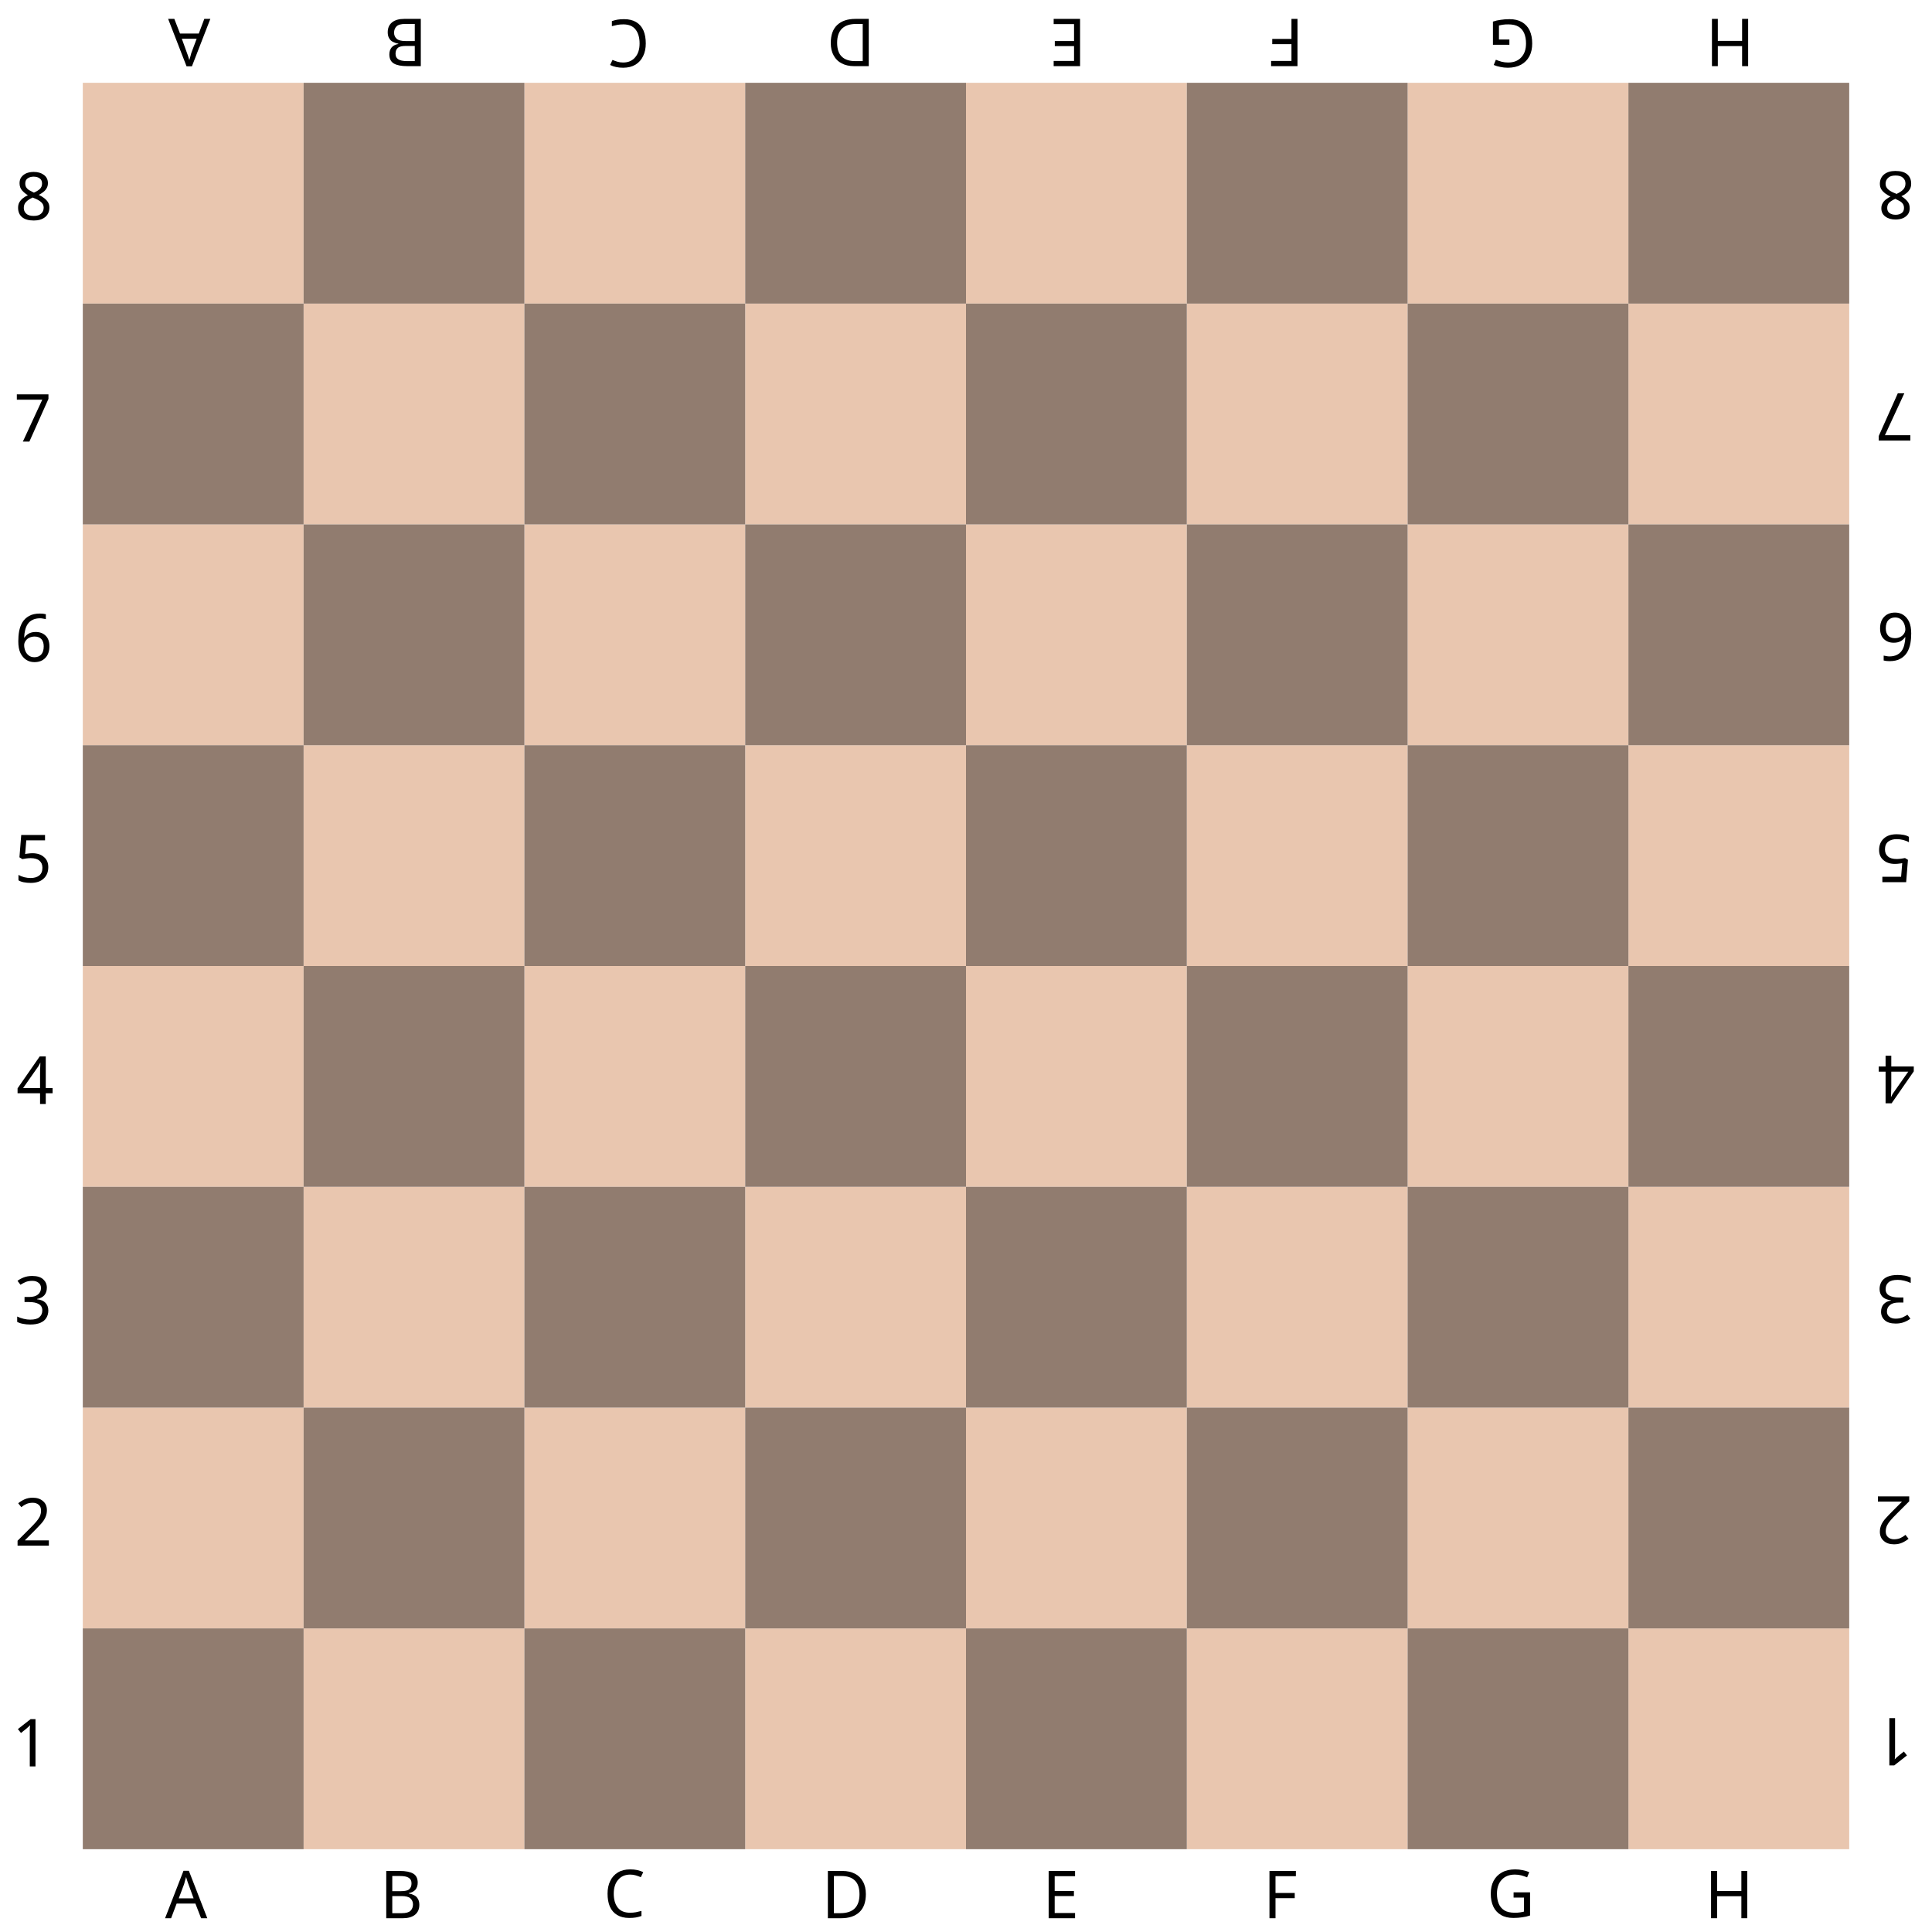
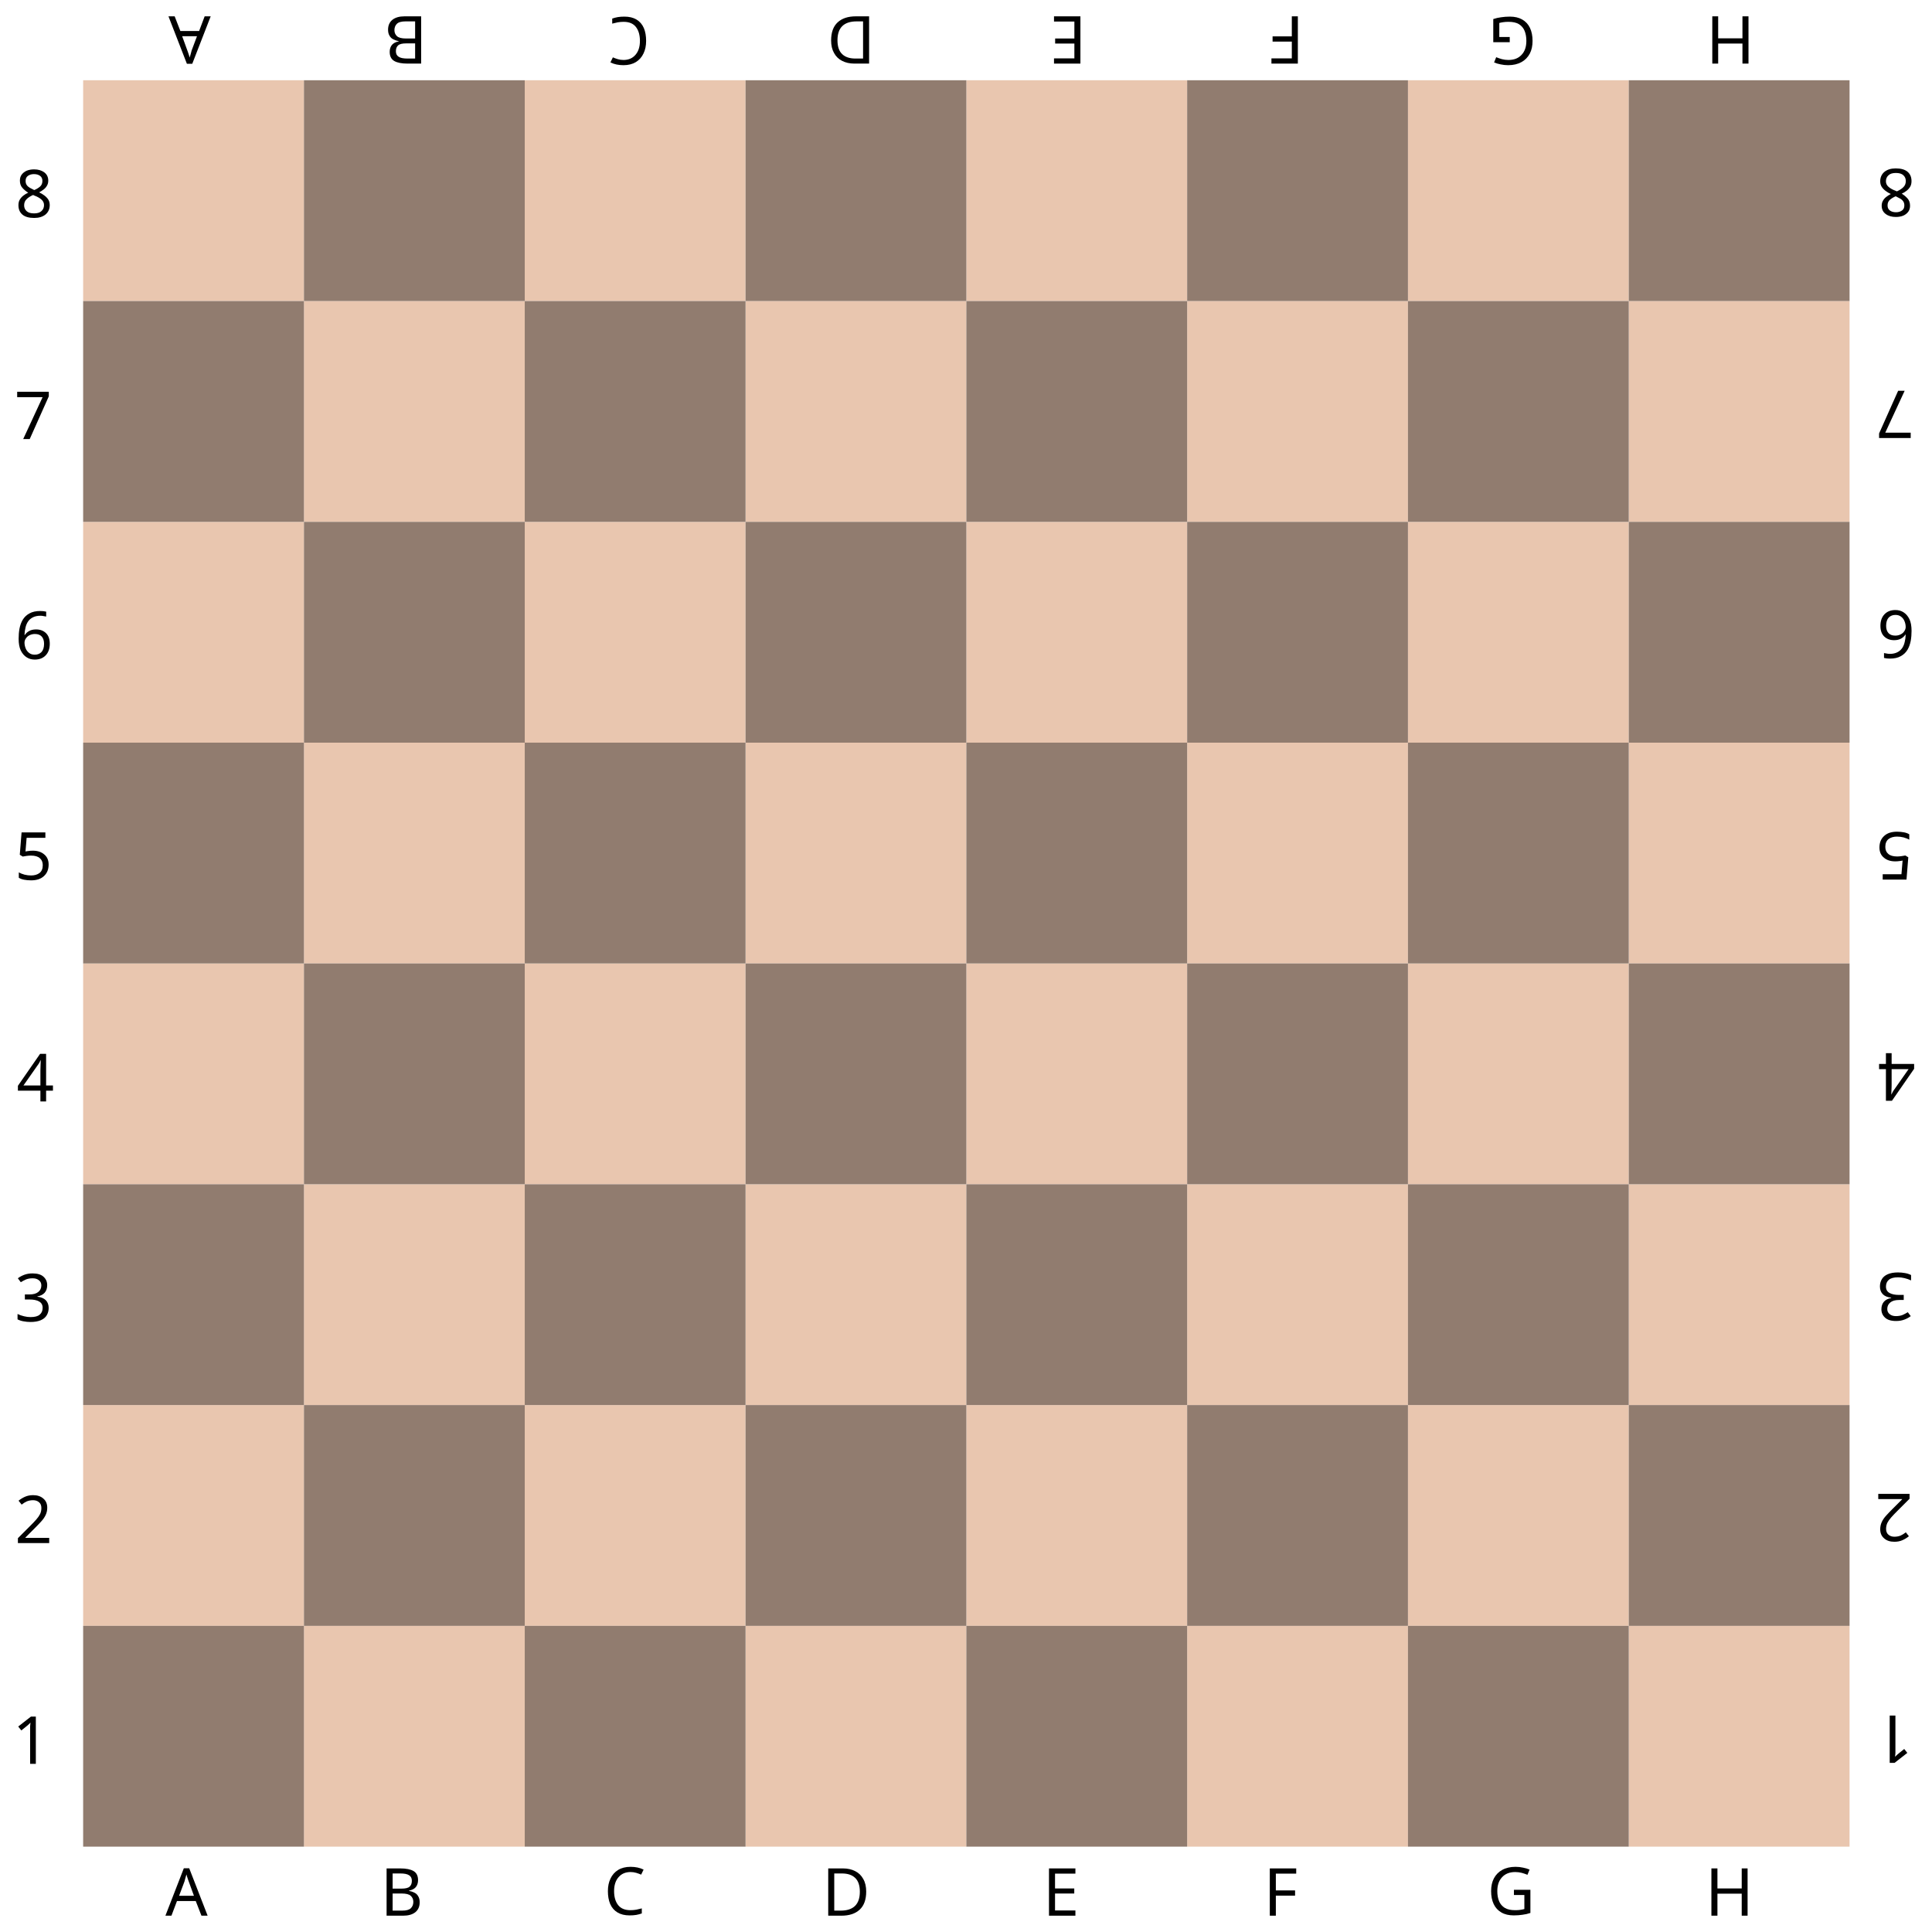
<svg xmlns="http://www.w3.org/2000/svg" id="svg4524" version="1.1" viewBox="0 0 185.208 185.208" height="700" width="700">
  <defs id="defs4518" />
-   <g transform="translate(0,-111.7917)" id="layer1">
+   <g transform="translate(0.0330733,-112.0361)" id="layer1">
    <g transform="translate(3.126642,-3.12665)" id="g5561">
      <g id="g5273" transform="translate(4.810852,-4.810852)">
        <g id="g5161">
          <g id="g5123">
            <rect y="275.833" x="21.167" height="21.167" width="21.167" id="rect5101" style="opacity:1;fill:#e9c6af;fill-opacity:1;stroke:#000000;stroke-width:0;stroke-miterlimit:4;stroke-dasharray:none;stroke-opacity:1" />
            <rect style="opacity:1;fill:#e9c6af;fill-opacity:1;stroke:#000000;stroke-width:0;stroke-miterlimit:4;stroke-dasharray:none;stroke-opacity:1" id="rect5107" width="21.167" height="21.167" x="5e-07" y="254.667" />
            <rect style="opacity:1;fill:#e9c6af;fill-opacity:1;stroke:#000000;stroke-width:0;stroke-miterlimit:4;stroke-dasharray:none;stroke-opacity:1" id="rect5113" width="21.167" height="21.167" x="21.167" y="233.5" />
            <rect y="212.333" x="5e-07" height="21.167" width="21.167" id="rect5117" style="opacity:1;fill:#e9c6af;fill-opacity:1;stroke:#000000;stroke-width:0;stroke-miterlimit:4;stroke-dasharray:none;stroke-opacity:1" />
          </g>
          <g id="g5139" transform="translate(0,-84.66666)">
            <rect style="opacity:1;fill:#e9c6af;fill-opacity:1;stroke:#000000;stroke-width:0;stroke-miterlimit:4;stroke-dasharray:none;stroke-opacity:1" id="rect5131" width="21.167" height="21.167" x="21.167" y="275.833" />
            <rect y="254.667" x="5e-07" height="21.167" width="21.167" id="rect5133" style="opacity:1;fill:#e9c6af;fill-opacity:1;stroke:#000000;stroke-width:0;stroke-miterlimit:4;stroke-dasharray:none;stroke-opacity:1" />
            <rect y="233.5" x="21.167" height="21.167" width="21.167" id="rect5135" style="opacity:1;fill:#e9c6af;fill-opacity:1;stroke:#000000;stroke-width:0;stroke-miterlimit:4;stroke-dasharray:none;stroke-opacity:1" />
            <rect style="opacity:1;fill:#e9c6af;fill-opacity:1;stroke:#000000;stroke-width:0;stroke-miterlimit:4;stroke-dasharray:none;stroke-opacity:1" id="rect5137" width="21.167" height="21.167" x="5e-07" y="212.333" />
          </g>
        </g>
        <g transform="translate(42.33333)" id="g5183">
          <g id="g5171">
            <rect style="opacity:1;fill:#e9c6af;fill-opacity:1;stroke:#000000;stroke-width:0;stroke-miterlimit:4;stroke-dasharray:none;stroke-opacity:1" id="rect5163" width="21.167" height="21.167" x="21.167" y="275.833" />
            <rect y="254.667" x="5e-07" height="21.167" width="21.167" id="rect5165" style="opacity:1;fill:#e9c6af;fill-opacity:1;stroke:#000000;stroke-width:0;stroke-miterlimit:4;stroke-dasharray:none;stroke-opacity:1" />
            <rect y="233.5" x="21.167" height="21.167" width="21.167" id="rect5167" style="opacity:1;fill:#e9c6af;fill-opacity:1;stroke:#000000;stroke-width:0;stroke-miterlimit:4;stroke-dasharray:none;stroke-opacity:1" />
            <rect style="opacity:1;fill:#e9c6af;fill-opacity:1;stroke:#000000;stroke-width:0;stroke-miterlimit:4;stroke-dasharray:none;stroke-opacity:1" id="rect5169" width="21.167" height="21.167" x="5e-07" y="212.333" />
          </g>
          <g transform="translate(0,-84.66666)" id="g5181">
            <rect y="275.833" x="21.167" height="21.167" width="21.167" id="rect5173" style="opacity:1;fill:#e9c6af;fill-opacity:1;stroke:#000000;stroke-width:0;stroke-miterlimit:4;stroke-dasharray:none;stroke-opacity:1" />
            <rect style="opacity:1;fill:#e9c6af;fill-opacity:1;stroke:#000000;stroke-width:0;stroke-miterlimit:4;stroke-dasharray:none;stroke-opacity:1" id="rect5175" width="21.167" height="21.167" x="5e-07" y="254.667" />
            <rect style="opacity:1;fill:#e9c6af;fill-opacity:1;stroke:#000000;stroke-width:0;stroke-miterlimit:4;stroke-dasharray:none;stroke-opacity:1" id="rect5177" width="21.167" height="21.167" x="21.167" y="233.5" />
            <rect y="212.333" x="5e-07" height="21.167" width="21.167" id="rect5179" style="opacity:1;fill:#e9c6af;fill-opacity:1;stroke:#000000;stroke-width:0;stroke-miterlimit:4;stroke-dasharray:none;stroke-opacity:1" />
          </g>
        </g>
        <g id="g5205" transform="translate(84.66667)">
          <g id="g5193">
            <rect y="275.833" x="21.167" height="21.167" width="21.167" id="rect5185" style="opacity:1;fill:#e9c6af;fill-opacity:1;stroke:#000000;stroke-width:0;stroke-miterlimit:4;stroke-dasharray:none;stroke-opacity:1" />
            <rect style="opacity:1;fill:#e9c6af;fill-opacity:1;stroke:#000000;stroke-width:0;stroke-miterlimit:4;stroke-dasharray:none;stroke-opacity:1" id="rect5187" width="21.167" height="21.167" x="5e-07" y="254.667" />
            <rect style="opacity:1;fill:#e9c6af;fill-opacity:1;stroke:#000000;stroke-width:0;stroke-miterlimit:4;stroke-dasharray:none;stroke-opacity:1" id="rect5189" width="21.167" height="21.167" x="21.167" y="233.5" />
            <rect y="212.333" x="5e-07" height="21.167" width="21.167" id="rect5191" style="opacity:1;fill:#e9c6af;fill-opacity:1;stroke:#000000;stroke-width:0;stroke-miterlimit:4;stroke-dasharray:none;stroke-opacity:1" />
          </g>
          <g id="g5203" transform="translate(0,-84.66666)">
            <rect style="opacity:1;fill:#e9c6af;fill-opacity:1;stroke:#000000;stroke-width:0;stroke-miterlimit:4;stroke-dasharray:none;stroke-opacity:1" id="rect5195" width="21.167" height="21.167" x="21.167" y="275.833" />
            <rect y="254.667" x="5e-07" height="21.167" width="21.167" id="rect5197" style="opacity:1;fill:#e9c6af;fill-opacity:1;stroke:#000000;stroke-width:0;stroke-miterlimit:4;stroke-dasharray:none;stroke-opacity:1" />
            <rect y="233.5" x="21.167" height="21.167" width="21.167" id="rect5199" style="opacity:1;fill:#e9c6af;fill-opacity:1;stroke:#000000;stroke-width:0;stroke-miterlimit:4;stroke-dasharray:none;stroke-opacity:1" />
            <rect style="opacity:1;fill:#e9c6af;fill-opacity:1;stroke:#000000;stroke-width:0;stroke-miterlimit:4;stroke-dasharray:none;stroke-opacity:1" id="rect5201" width="21.167" height="21.167" x="5e-07" y="212.333" />
          </g>
        </g>
        <g transform="translate(127)" id="g5227">
          <g id="g5215">
            <rect style="opacity:1;fill:#e9c6af;fill-opacity:1;stroke:#000000;stroke-width:0;stroke-miterlimit:4;stroke-dasharray:none;stroke-opacity:1" id="rect5207" width="21.167" height="21.167" x="21.167" y="275.833" />
            <rect y="254.667" x="5e-07" height="21.167" width="21.167" id="rect5209" style="opacity:1;fill:#e9c6af;fill-opacity:1;stroke:#000000;stroke-width:0;stroke-miterlimit:4;stroke-dasharray:none;stroke-opacity:1" />
            <rect y="233.5" x="21.167" height="21.167" width="21.167" id="rect5211" style="opacity:1;fill:#e9c6af;fill-opacity:1;stroke:#000000;stroke-width:0;stroke-miterlimit:4;stroke-dasharray:none;stroke-opacity:1" />
            <rect style="opacity:1;fill:#e9c6af;fill-opacity:1;stroke:#000000;stroke-width:0;stroke-miterlimit:4;stroke-dasharray:none;stroke-opacity:1" id="rect5213" width="21.167" height="21.167" x="5e-07" y="212.333" />
          </g>
          <g transform="translate(0,-84.66666)" id="g5225">
            <rect y="275.833" x="21.167" height="21.167" width="21.167" id="rect5217" style="opacity:1;fill:#e9c6af;fill-opacity:1;stroke:#000000;stroke-width:0;stroke-miterlimit:4;stroke-dasharray:none;stroke-opacity:1" />
            <rect style="opacity:1;fill:#e9c6af;fill-opacity:1;stroke:#000000;stroke-width:0;stroke-miterlimit:4;stroke-dasharray:none;stroke-opacity:1" id="rect5219" width="21.167" height="21.167" x="5e-07" y="254.667" />
            <rect style="opacity:1;fill:#e9c6af;fill-opacity:1;stroke:#000000;stroke-width:0;stroke-miterlimit:4;stroke-dasharray:none;stroke-opacity:1" id="rect5221" width="21.167" height="21.167" x="21.167" y="233.5" />
            <rect y="212.333" x="5e-07" height="21.167" width="21.167" id="rect5223" style="opacity:1;fill:#e9c6af;fill-opacity:1;stroke:#000000;stroke-width:0;stroke-miterlimit:4;stroke-dasharray:none;stroke-opacity:1" />
          </g>
        </g>
      </g>
      <g id="g5397" style="fill:#917c6f" transform="translate(4.810852,-4.810852)">
        <g id="g5285" style="fill:#917c6f">
          <g id="g5129" style="fill:#917c6f">
            <rect style="opacity:1;fill:#917c6f;fill-opacity:1;stroke:#000000;stroke-width:0;stroke-miterlimit:4;stroke-dasharray:none;stroke-opacity:1" id="rect5105" width="21.167" height="21.167" x="5e-07" y="275.833" />
            <rect y="254.667" x="21.167" height="21.167" width="21.167" id="rect5109" style="opacity:1;fill:#917c6f;fill-opacity:1;stroke:#000000;stroke-width:0;stroke-miterlimit:4;stroke-dasharray:none;stroke-opacity:1" />
            <rect style="opacity:1;fill:#917c6f;fill-opacity:1;stroke:#000000;stroke-width:0;stroke-miterlimit:4;stroke-dasharray:none;stroke-opacity:1" id="rect5111" width="21.167" height="21.167" x="5e-07" y="233.5" />
            <rect y="212.333" x="21.167" height="21.167" width="21.167" id="rect5115" style="opacity:1;fill:#917c6f;fill-opacity:1;stroke:#000000;stroke-width:0;stroke-miterlimit:4;stroke-dasharray:none;stroke-opacity:1" />
          </g>
          <g id="g5149" transform="translate(1.9073486e-6,-84.66666)" style="fill:#917c6f">
            <rect y="275.833" x="5e-07" height="21.167" width="21.167" id="rect5141" style="opacity:1;fill:#917c6f;fill-opacity:1;stroke:#000000;stroke-width:0;stroke-miterlimit:4;stroke-dasharray:none;stroke-opacity:1" />
            <rect style="opacity:1;fill:#917c6f;fill-opacity:1;stroke:#000000;stroke-width:0;stroke-miterlimit:4;stroke-dasharray:none;stroke-opacity:1" id="rect5143" width="21.167" height="21.167" x="21.167" y="254.667" />
            <rect y="233.5" x="5e-07" height="21.167" width="21.167" id="rect5145" style="opacity:1;fill:#917c6f;fill-opacity:1;stroke:#000000;stroke-width:0;stroke-miterlimit:4;stroke-dasharray:none;stroke-opacity:1" />
            <rect style="opacity:1;fill:#917c6f;fill-opacity:1;stroke:#000000;stroke-width:0;stroke-miterlimit:4;stroke-dasharray:none;stroke-opacity:1" id="rect5147" width="21.167" height="21.167" x="21.167" y="212.333" />
          </g>
        </g>
        <g transform="translate(42.33334)" id="g5307" style="fill:#917c6f">
          <g id="g5295" style="fill:#917c6f">
            <rect y="275.833" x="5e-07" height="21.167" width="21.167" id="rect5287" style="opacity:1;fill:#917c6f;fill-opacity:1;stroke:#000000;stroke-width:0;stroke-miterlimit:4;stroke-dasharray:none;stroke-opacity:1" />
            <rect style="opacity:1;fill:#917c6f;fill-opacity:1;stroke:#000000;stroke-width:0;stroke-miterlimit:4;stroke-dasharray:none;stroke-opacity:1" id="rect5289" width="21.167" height="21.167" x="21.167" y="254.667" />
            <rect y="233.5" x="5e-07" height="21.167" width="21.167" id="rect5291" style="opacity:1;fill:#917c6f;fill-opacity:1;stroke:#000000;stroke-width:0;stroke-miterlimit:4;stroke-dasharray:none;stroke-opacity:1" />
            <rect style="opacity:1;fill:#917c6f;fill-opacity:1;stroke:#000000;stroke-width:0;stroke-miterlimit:4;stroke-dasharray:none;stroke-opacity:1" id="rect5293" width="21.167" height="21.167" x="21.167" y="212.333" />
          </g>
          <g transform="translate(1.9073486e-6,-84.66666)" id="g5305" style="fill:#917c6f">
            <rect style="opacity:1;fill:#917c6f;fill-opacity:1;stroke:#000000;stroke-width:0;stroke-miterlimit:4;stroke-dasharray:none;stroke-opacity:1" id="rect5297" width="21.167" height="21.167" x="5e-07" y="275.833" />
            <rect y="254.667" x="21.167" height="21.167" width="21.167" id="rect5299" style="opacity:1;fill:#917c6f;fill-opacity:1;stroke:#000000;stroke-width:0;stroke-miterlimit:4;stroke-dasharray:none;stroke-opacity:1" />
            <rect style="opacity:1;fill:#917c6f;fill-opacity:1;stroke:#000000;stroke-width:0;stroke-miterlimit:4;stroke-dasharray:none;stroke-opacity:1" id="rect5301" width="21.167" height="21.167" x="5e-07" y="233.5" />
            <rect y="212.333" x="21.167" height="21.167" width="21.167" id="rect5303" style="opacity:1;fill:#917c6f;fill-opacity:1;stroke:#000000;stroke-width:0;stroke-miterlimit:4;stroke-dasharray:none;stroke-opacity:1" />
          </g>
        </g>
        <g id="g5329" transform="translate(84.66667)" style="fill:#917c6f">
          <g id="g5317" style="fill:#917c6f">
            <rect style="opacity:1;fill:#917c6f;fill-opacity:1;stroke:#000000;stroke-width:0;stroke-miterlimit:4;stroke-dasharray:none;stroke-opacity:1" id="rect5309" width="21.167" height="21.167" x="5e-07" y="275.833" />
            <rect y="254.667" x="21.167" height="21.167" width="21.167" id="rect5311" style="opacity:1;fill:#917c6f;fill-opacity:1;stroke:#000000;stroke-width:0;stroke-miterlimit:4;stroke-dasharray:none;stroke-opacity:1" />
            <rect style="opacity:1;fill:#917c6f;fill-opacity:1;stroke:#000000;stroke-width:0;stroke-miterlimit:4;stroke-dasharray:none;stroke-opacity:1" id="rect5313" width="21.167" height="21.167" x="5e-07" y="233.5" />
            <rect y="212.333" x="21.167" height="21.167" width="21.167" id="rect5315" style="opacity:1;fill:#917c6f;fill-opacity:1;stroke:#000000;stroke-width:0;stroke-miterlimit:4;stroke-dasharray:none;stroke-opacity:1" />
          </g>
          <g id="g5327" transform="translate(1.9073486e-6,-84.66666)" style="fill:#917c6f">
            <rect y="275.833" x="5e-07" height="21.167" width="21.167" id="rect5319" style="opacity:1;fill:#917c6f;fill-opacity:1;stroke:#000000;stroke-width:0;stroke-miterlimit:4;stroke-dasharray:none;stroke-opacity:1" />
            <rect style="opacity:1;fill:#917c6f;fill-opacity:1;stroke:#000000;stroke-width:0;stroke-miterlimit:4;stroke-dasharray:none;stroke-opacity:1" id="rect5321" width="21.167" height="21.167" x="21.167" y="254.667" />
            <rect y="233.5" x="5e-07" height="21.167" width="21.167" id="rect5323" style="opacity:1;fill:#917c6f;fill-opacity:1;stroke:#000000;stroke-width:0;stroke-miterlimit:4;stroke-dasharray:none;stroke-opacity:1" />
            <rect style="opacity:1;fill:#917c6f;fill-opacity:1;stroke:#000000;stroke-width:0;stroke-miterlimit:4;stroke-dasharray:none;stroke-opacity:1" id="rect5325" width="21.167" height="21.167" x="21.167" y="212.333" />
          </g>
        </g>
        <g transform="translate(127)" id="g5351" style="fill:#917c6f">
          <g id="g5339" style="fill:#917c6f">
            <rect y="275.833" x="5e-07" height="21.167" width="21.167" id="rect5331" style="opacity:1;fill:#917c6f;fill-opacity:1;stroke:#000000;stroke-width:0;stroke-miterlimit:4;stroke-dasharray:none;stroke-opacity:1" />
            <rect style="opacity:1;fill:#917c6f;fill-opacity:1;stroke:#000000;stroke-width:0;stroke-miterlimit:4;stroke-dasharray:none;stroke-opacity:1" id="rect5333" width="21.167" height="21.167" x="21.167" y="254.667" />
            <rect y="233.5" x="5e-07" height="21.167" width="21.167" id="rect5335" style="opacity:1;fill:#917c6f;fill-opacity:1;stroke:#000000;stroke-width:0;stroke-miterlimit:4;stroke-dasharray:none;stroke-opacity:1" />
            <rect style="opacity:1;fill:#917c6f;fill-opacity:1;stroke:#000000;stroke-width:0;stroke-miterlimit:4;stroke-dasharray:none;stroke-opacity:1" id="rect5337" width="21.167" height="21.167" x="21.167" y="212.333" />
          </g>
          <g transform="translate(1.9073486e-6,-84.66666)" id="g5349" style="fill:#917c6f">
            <rect style="opacity:1;fill:#917c6f;fill-opacity:1;stroke:#000000;stroke-width:0;stroke-miterlimit:4;stroke-dasharray:none;stroke-opacity:1" id="rect5341" width="21.167" height="21.167" x="5e-07" y="275.833" />
            <rect y="254.667" x="21.167" height="21.167" width="21.167" id="rect5343" style="opacity:1;fill:#917c6f;fill-opacity:1;stroke:#000000;stroke-width:0;stroke-miterlimit:4;stroke-dasharray:none;stroke-opacity:1" />
            <rect style="opacity:1;fill:#917c6f;fill-opacity:1;stroke:#000000;stroke-width:0;stroke-miterlimit:4;stroke-dasharray:none;stroke-opacity:1" id="rect5345" width="21.167" height="21.167" x="5e-07" y="233.5" />
            <rect y="212.333" x="21.167" height="21.167" width="21.167" id="rect5347" style="opacity:1;fill:#917c6f;fill-opacity:1;stroke:#000000;stroke-width:0;stroke-miterlimit:4;stroke-dasharray:none;stroke-opacity:1" />
          </g>
        </g>
      </g>
    </g>
    <text id="text5405" y="259.582" x="2.405" style="font-style:normal;font-weight:normal;font-size:6.35px;line-height:6.25;font-family:sans-serif;letter-spacing:0px;word-spacing:0px;fill:#000000;fill-opacity:1;stroke:none;stroke-width:0.265" xml:space="preserve">
      <tspan style="stroke-width:0.265" y="281.076" x="2.405" id="tspan5403" />
    </text>
    <g id="g4670">
      <text xml:space="preserve" style="font-style:normal;font-weight:normal;font-size:6.35px;line-height:6.25;font-family:sans-serif;letter-spacing:0px;word-spacing:0px;fill:#000000;fill-opacity:1;stroke:none;stroke-width:0.265" x="15.825" y="295.677" id="text5401">
        <tspan id="tspan5399" x="15.825" y="295.677" style="stroke-width:0.265">A</tspan>
      </text>
      <text xml:space="preserve" style="font-style:normal;font-weight:normal;font-size:6.35px;line-height:6.25;font-family:sans-serif;letter-spacing:0px;word-spacing:0px;fill:#000000;fill-opacity:1;stroke:none;stroke-width:0.265" x="36.418" y="295.677" id="text5409">
        <tspan id="tspan5407" x="36.418" y="295.677" style="stroke-width:0.265">B</tspan>
      </text>
      <text xml:space="preserve" style="font-style:normal;font-weight:normal;font-size:6.35px;line-height:6.25;font-family:sans-serif;letter-spacing:0px;word-spacing:0px;fill:#000000;fill-opacity:1;stroke:none;stroke-width:0.265" x="57.852" y="295.587" id="text5413">
        <tspan id="tspan5411" x="57.852" y="295.587" style="stroke-width:0.265">C</tspan>
      </text>
      <text xml:space="preserve" style="font-style:normal;font-weight:normal;font-size:6.35px;line-height:6.25;font-family:sans-serif;letter-spacing:0px;word-spacing:0px;fill:#000000;fill-opacity:1;stroke:none;stroke-width:0.265" x="78.752" y="295.677" id="text5417">
        <tspan id="tspan5415" x="78.752" y="295.677" style="stroke-width:0.265">D</tspan>
      </text>
      <text xml:space="preserve" style="font-style:normal;font-weight:normal;font-size:6.35px;line-height:6.25;font-family:sans-serif;letter-spacing:0px;word-spacing:0px;fill:#000000;fill-opacity:1;stroke:none;stroke-width:0.265" x="99.918" y="295.677" id="text5421">
        <tspan id="tspan5419" x="99.918" y="295.677" style="stroke-width:0.265">E</tspan>
      </text>
      <text xml:space="preserve" style="font-style:normal;font-weight:normal;font-size:6.35px;line-height:6.25;font-family:sans-serif;letter-spacing:0px;word-spacing:0px;fill:#000000;fill-opacity:1;stroke:none;stroke-width:0.265" x="121.085" y="295.677" id="text5425">
        <tspan id="tspan5423" x="121.085" y="295.677" style="stroke-width:0.265">F</tspan>
      </text>
      <text xml:space="preserve" style="font-style:normal;font-weight:normal;font-size:6.35px;line-height:6.25;font-family:sans-serif;letter-spacing:0px;word-spacing:0px;fill:#000000;fill-opacity:1;stroke:none;stroke-width:0.265" x="142.518" y="295.587" id="text5429">
        <tspan id="tspan5427" x="142.518" y="295.587" style="stroke-width:0.265">G</tspan>
      </text>
      <text xml:space="preserve" style="font-style:normal;font-weight:normal;font-size:6.35px;line-height:6.25;font-family:sans-serif;letter-spacing:0px;word-spacing:0px;fill:#000000;fill-opacity:1;stroke:none;stroke-width:0.265" x="163.418" y="295.678" id="text5433" transform="scale(1.000003,0.9999973)">
        <tspan id="tspan5431" x="163.418" y="295.678" style="stroke-width:0.265">H</tspan>
      </text>
    </g>
    <text id="text5465" y="136.371" x="2.405" style="font-style:normal;font-weight:normal;font-size:6.35px;line-height:6.25;font-family:sans-serif;letter-spacing:0px;word-spacing:0px;fill:#000000;fill-opacity:1;stroke:none;stroke-width:0.265" xml:space="preserve">
      <tspan style="stroke-width:0.265" y="157.864" x="2.405" id="tspan5463" />
    </text>
    <text id="text5469" y="282.033" x="147.266" style="font-style:normal;font-weight:normal;font-size:6.35px;line-height:6.25;font-family:sans-serif;letter-spacing:0px;word-spacing:0px;fill:#000000;fill-opacity:1;stroke:none;stroke-width:0.265" xml:space="preserve">
      <tspan style="stroke-width:0.265" y="303.526" x="147.266" id="tspan5467" />
    </text>
    <g id="g4722">
      <text xml:space="preserve" style="font-style:normal;font-weight:normal;font-size:6.35px;line-height:6.25;font-family:sans-serif;letter-spacing:0px;word-spacing:0px;fill:#000000;fill-opacity:1;stroke:none;stroke-width:0.265" x="1.154" y="281.125" id="text5437">
        <tspan id="tspan5435" x="1.154" y="281.125" style="stroke-width:0.265">1</tspan>
      </text>
      <text xml:space="preserve" style="font-style:normal;font-weight:normal;font-size:6.35px;line-height:6.25;font-family:sans-serif;letter-spacing:0px;word-spacing:0px;fill:#000000;fill-opacity:1;stroke:none;stroke-width:0.265" x="1.387" y="259.958" id="text5441">
        <tspan id="tspan5439" x="1.387" y="259.958" style="stroke-width:0.265">2</tspan>
      </text>
      <text xml:space="preserve" style="font-style:normal;font-weight:normal;font-size:6.35px;line-height:6.25;font-family:sans-serif;letter-spacing:0px;word-spacing:0px;fill:#000000;fill-opacity:1;stroke:none;stroke-width:0.265" x="1.368" y="238.702" id="text5445">
        <tspan id="tspan5443" x="1.368" y="238.702" style="stroke-width:0.265">3</tspan>
      </text>
      <text xml:space="preserve" style="font-style:normal;font-weight:normal;font-size:6.35px;line-height:6.25;font-family:sans-serif;letter-spacing:0px;word-spacing:0px;fill:#000000;fill-opacity:1;stroke:none;stroke-width:0.265" x="1.542" y="217.625" id="text5449">
        <tspan id="tspan5447" x="1.542" y="217.625" style="stroke-width:0.265">4</tspan>
      </text>
      <text xml:space="preserve" style="font-style:normal;font-weight:normal;font-size:6.35px;line-height:6.25;font-family:sans-serif;letter-spacing:0px;word-spacing:0px;fill:#000000;fill-opacity:1;stroke:none;stroke-width:0.265" x="1.362" y="196.368" id="text5453">
        <tspan id="tspan5451" x="1.362" y="196.368" style="stroke-width:0.265">5</tspan>
      </text>
      <text xml:space="preserve" style="font-style:normal;font-weight:normal;font-size:6.35px;line-height:6.25;font-family:sans-serif;letter-spacing:0px;word-spacing:0px;fill:#000000;fill-opacity:1;stroke:none;stroke-width:0.265" x="1.409" y="175.202" id="text5457">
        <tspan id="tspan5455" x="1.409" y="175.202" style="stroke-width:0.265">6</tspan>
      </text>
      <text xml:space="preserve" style="font-style:normal;font-weight:normal;font-size:6.35px;line-height:6.25;font-family:sans-serif;letter-spacing:0px;word-spacing:0px;fill:#000000;fill-opacity:1;stroke:none;stroke-width:0.265" x="1.331" y="154.125" id="text5461">
        <tspan id="tspan5459" x="1.331" y="154.125" style="stroke-width:0.265">7</tspan>
      </text>
      <text xml:space="preserve" style="font-style:normal;font-weight:normal;font-size:6.35px;line-height:6.25;font-family:sans-serif;letter-spacing:0px;word-spacing:0px;fill:#000000;fill-opacity:1;stroke:none;stroke-width:0.265" x="1.421" y="132.868" id="text4652">
        <tspan id="tspan4650" x="1.421" y="132.868" style="stroke-width:0.265">8</tspan>
      </text>
    </g>
    <text transform="scale(-1)" xml:space="preserve" style="font-style:normal;font-weight:normal;font-size:6.35px;line-height:6.25;font-family:sans-serif;letter-spacing:0px;word-spacing:0px;fill:#000000;fill-opacity:1;stroke:none;stroke-width:0.265" x="-20.166" y="-113.603" id="text4674">
      <tspan id="tspan4672" x="-20.166" y="-113.603" style="stroke-width:0.265">A</tspan>
    </text>
    <text transform="scale(-1)" xml:space="preserve" style="font-style:normal;font-weight:normal;font-size:6.35px;line-height:6.25;font-family:sans-serif;letter-spacing:0px;word-spacing:0px;fill:#000000;fill-opacity:1;stroke:none;stroke-width:0.265" x="-40.948" y="-113.603" id="text4678">
      <tspan id="tspan4676" x="-40.948" y="-113.603" style="stroke-width:0.265">B</tspan>
    </text>
    <text transform="scale(-1)" xml:space="preserve" style="font-style:normal;font-weight:normal;font-size:6.35px;line-height:6.25;font-family:sans-serif;letter-spacing:0px;word-spacing:0px;fill:#000000;fill-opacity:1;stroke:none;stroke-width:0.265" x="-62.298" y="-113.693" id="text4682">
      <tspan id="tspan4680" x="-62.298" y="-113.693" style="stroke-width:0.265">C</tspan>
    </text>
    <text transform="scale(-1)" xml:space="preserve" style="font-style:normal;font-weight:normal;font-size:6.35px;line-height:6.25;font-family:sans-serif;letter-spacing:0px;word-spacing:0px;fill:#000000;fill-opacity:1;stroke:none;stroke-width:0.265" x="-83.889" y="-113.603" id="text4686">
      <tspan id="tspan4684" x="-83.889" y="-113.603" style="stroke-width:0.265">D</tspan>
    </text>
    <text transform="scale(-1)" xml:space="preserve" style="font-style:normal;font-weight:normal;font-size:6.35px;line-height:6.25;font-family:sans-serif;letter-spacing:0px;word-spacing:0px;fill:#000000;fill-opacity:1;stroke:none;stroke-width:0.265" x="-104.148" y="-113.603" id="text4690">
      <tspan id="tspan4688" x="-104.148" y="-113.603" style="stroke-width:0.265">E</tspan>
    </text>
    <text transform="scale(-1)" xml:space="preserve" style="font-style:normal;font-weight:normal;font-size:6.35px;line-height:6.25;font-family:sans-serif;letter-spacing:0px;word-spacing:0px;fill:#000000;fill-opacity:1;stroke:none;stroke-width:0.265" x="-124.992" y="-113.603" id="text4694">
      <tspan id="tspan4692" x="-124.992" y="-113.603" style="stroke-width:0.265">F</tspan>
    </text>
    <text transform="scale(-1)" xml:space="preserve" style="font-style:normal;font-weight:normal;font-size:6.35px;line-height:6.25;font-family:sans-serif;letter-spacing:0px;word-spacing:0px;fill:#000000;fill-opacity:1;stroke:none;stroke-width:0.265" x="-147.275" y="-113.693" id="text4698">
      <tspan id="tspan4696" x="-147.275" y="-113.693" style="stroke-width:0.265">G</tspan>
    </text>
    <text xml:space="preserve" style="font-style:normal;font-weight:normal;font-size:6.35px;line-height:6.25;font-family:sans-serif;letter-spacing:0px;word-spacing:0px;fill:#000000;fill-opacity:1;stroke:none;stroke-width:0.265" x="-168.193" y="-113.604" id="text4702" transform="scale(-1.000003,-0.9999973)">
      <tspan id="tspan4700" x="-168.193" y="-113.604" style="stroke-width:0.265">H</tspan>
    </text>
    <text transform="scale(-1)" xml:space="preserve" style="font-style:normal;font-weight:normal;font-size:6.35px;line-height:6.25;font-family:sans-serif;letter-spacing:0px;word-spacing:0px;fill:#000000;fill-opacity:1;stroke:none;stroke-width:0.265" x="-183.371" y="-276.496" id="text4726">
      <tspan id="tspan4724" x="-183.371" y="-276.496" style="stroke-width:0.265">1</tspan>
    </text>
    <text transform="scale(-1)" xml:space="preserve" style="font-style:normal;font-weight:normal;font-size:6.35px;line-height:6.25;font-family:sans-serif;letter-spacing:0px;word-spacing:0px;fill:#000000;fill-opacity:1;stroke:none;stroke-width:0.265" x="-183.321" y="-255.245" id="text4730">
      <tspan id="tspan4728" x="-183.321" y="-255.245" style="stroke-width:0.265">2</tspan>
    </text>
    <text transform="scale(-1)" xml:space="preserve" style="font-style:normal;font-weight:normal;font-size:6.35px;line-height:6.25;font-family:sans-serif;letter-spacing:0px;word-spacing:0px;fill:#000000;fill-opacity:1;stroke:none;stroke-width:0.265" x="-183.448" y="-234.079" id="text4734">
      <tspan id="tspan4732" x="-183.448" y="-234.079" style="stroke-width:0.265">3</tspan>
    </text>
    <text transform="scale(-1)" xml:space="preserve" style="font-style:normal;font-weight:normal;font-size:6.35px;line-height:6.25;font-family:sans-serif;letter-spacing:0px;word-spacing:0px;fill:#000000;fill-opacity:1;stroke:none;stroke-width:0.265" x="-183.6" y="-212.996" id="text4738">
      <tspan id="tspan4736" x="-183.6" y="-212.996" style="stroke-width:0.265">4</tspan>
    </text>
    <text transform="scale(-1)" xml:space="preserve" style="font-style:normal;font-weight:normal;font-size:6.35px;line-height:6.25;font-family:sans-serif;letter-spacing:0px;word-spacing:0px;fill:#000000;fill-opacity:1;stroke:none;stroke-width:0.265" x="-183.402" y="-191.829" id="text4742">
      <tspan id="tspan4740" x="-183.402" y="-191.829" style="stroke-width:0.265">5</tspan>
    </text>
    <text transform="scale(-1)" xml:space="preserve" style="font-style:normal;font-weight:normal;font-size:6.35px;line-height:6.25;font-family:sans-serif;letter-spacing:0px;word-spacing:0px;fill:#000000;fill-opacity:1;stroke:none;stroke-width:0.265" x="-183.557" y="-170.579" id="text4746">
      <tspan id="tspan4744" x="-183.557" y="-170.579" style="stroke-width:0.265">6</tspan>
    </text>
    <text transform="scale(-1)" xml:space="preserve" style="font-style:normal;font-weight:normal;font-size:6.35px;line-height:6.25;font-family:sans-serif;letter-spacing:0px;word-spacing:0px;fill:#000000;fill-opacity:1;stroke:none;stroke-width:0.265" x="-183.414" y="-149.496" id="text4750">
      <tspan id="tspan4748" x="-183.414" y="-149.496" style="stroke-width:0.265">7</tspan>
    </text>
    <text transform="scale(-1)" xml:space="preserve" style="font-style:normal;font-weight:normal;font-size:6.35px;line-height:6.25;font-family:sans-serif;letter-spacing:0px;word-spacing:0px;fill:#000000;fill-opacity:1;stroke:none;stroke-width:0.265" x="-183.523" y="-128.245" id="text4754">
      <tspan id="tspan4752" x="-183.523" y="-128.245" style="stroke-width:0.265">8</tspan>
    </text>
  </g>
</svg>
